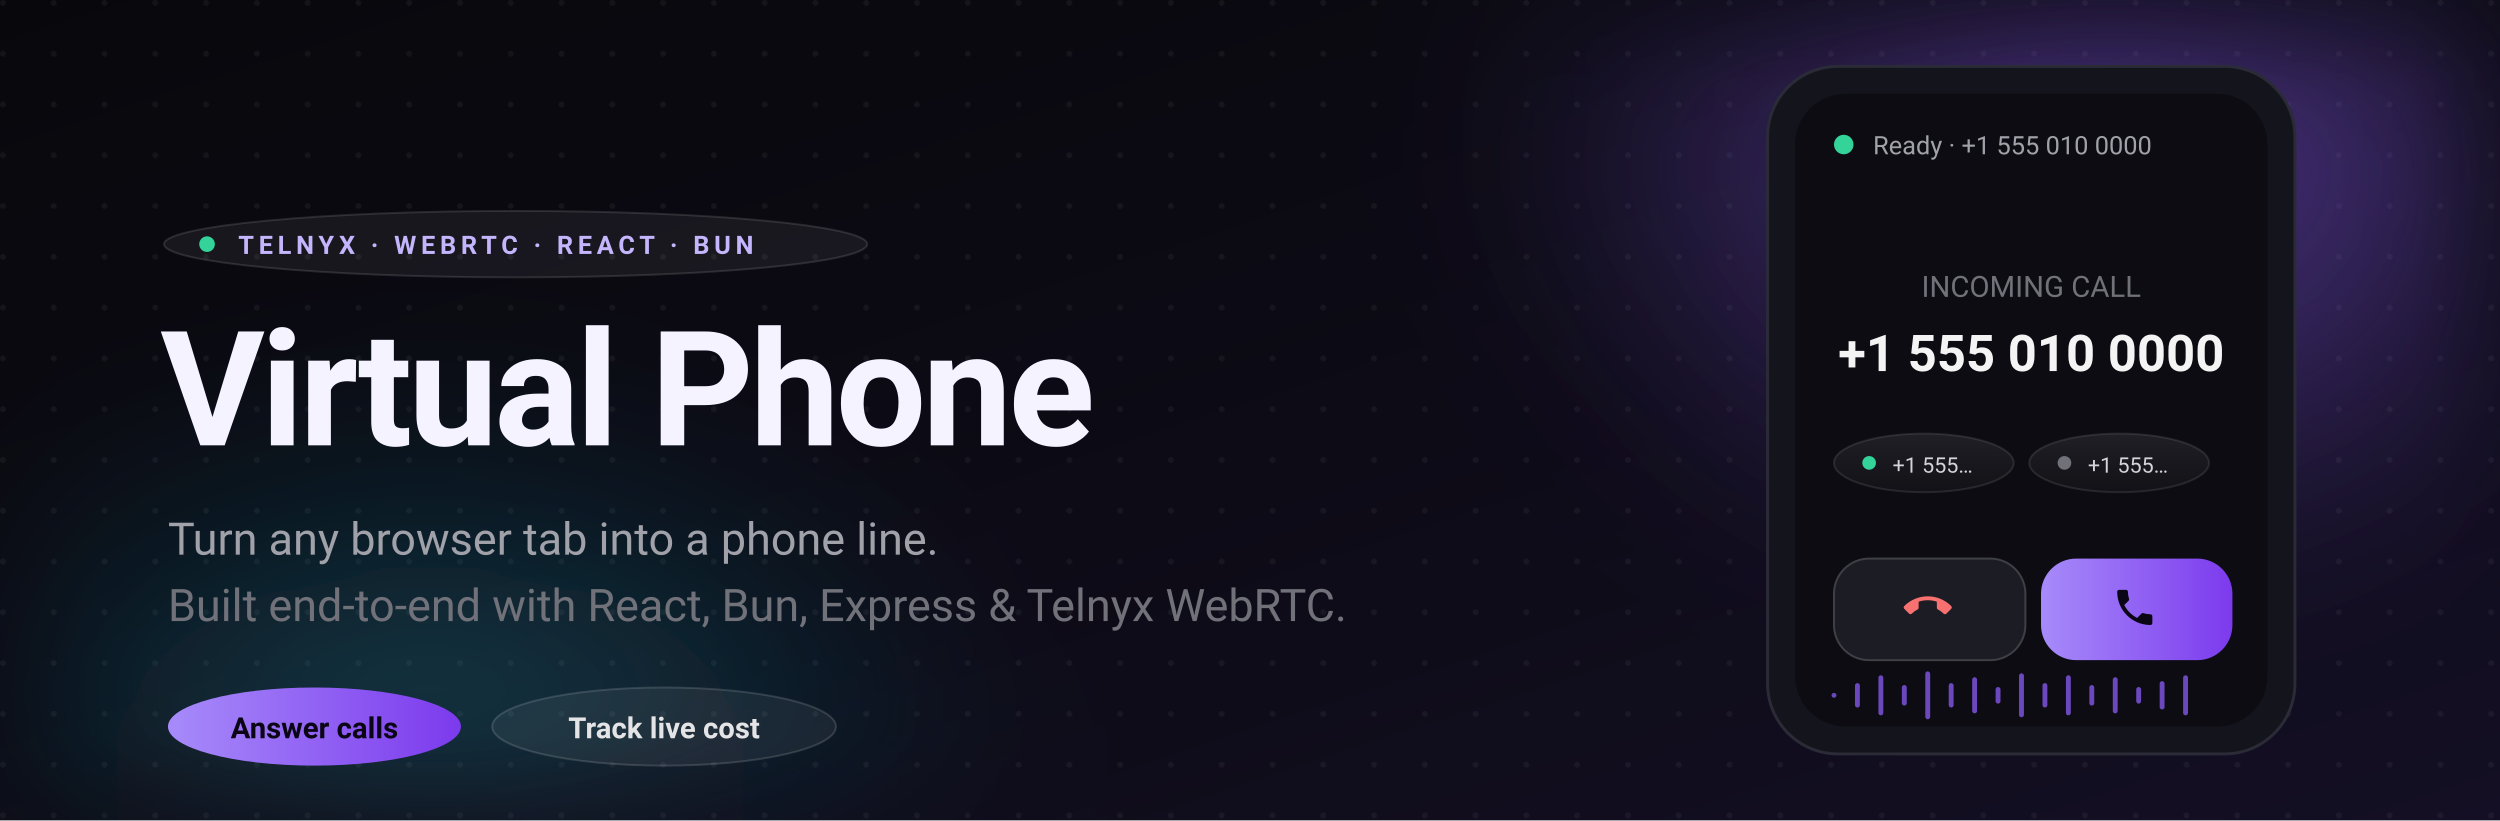
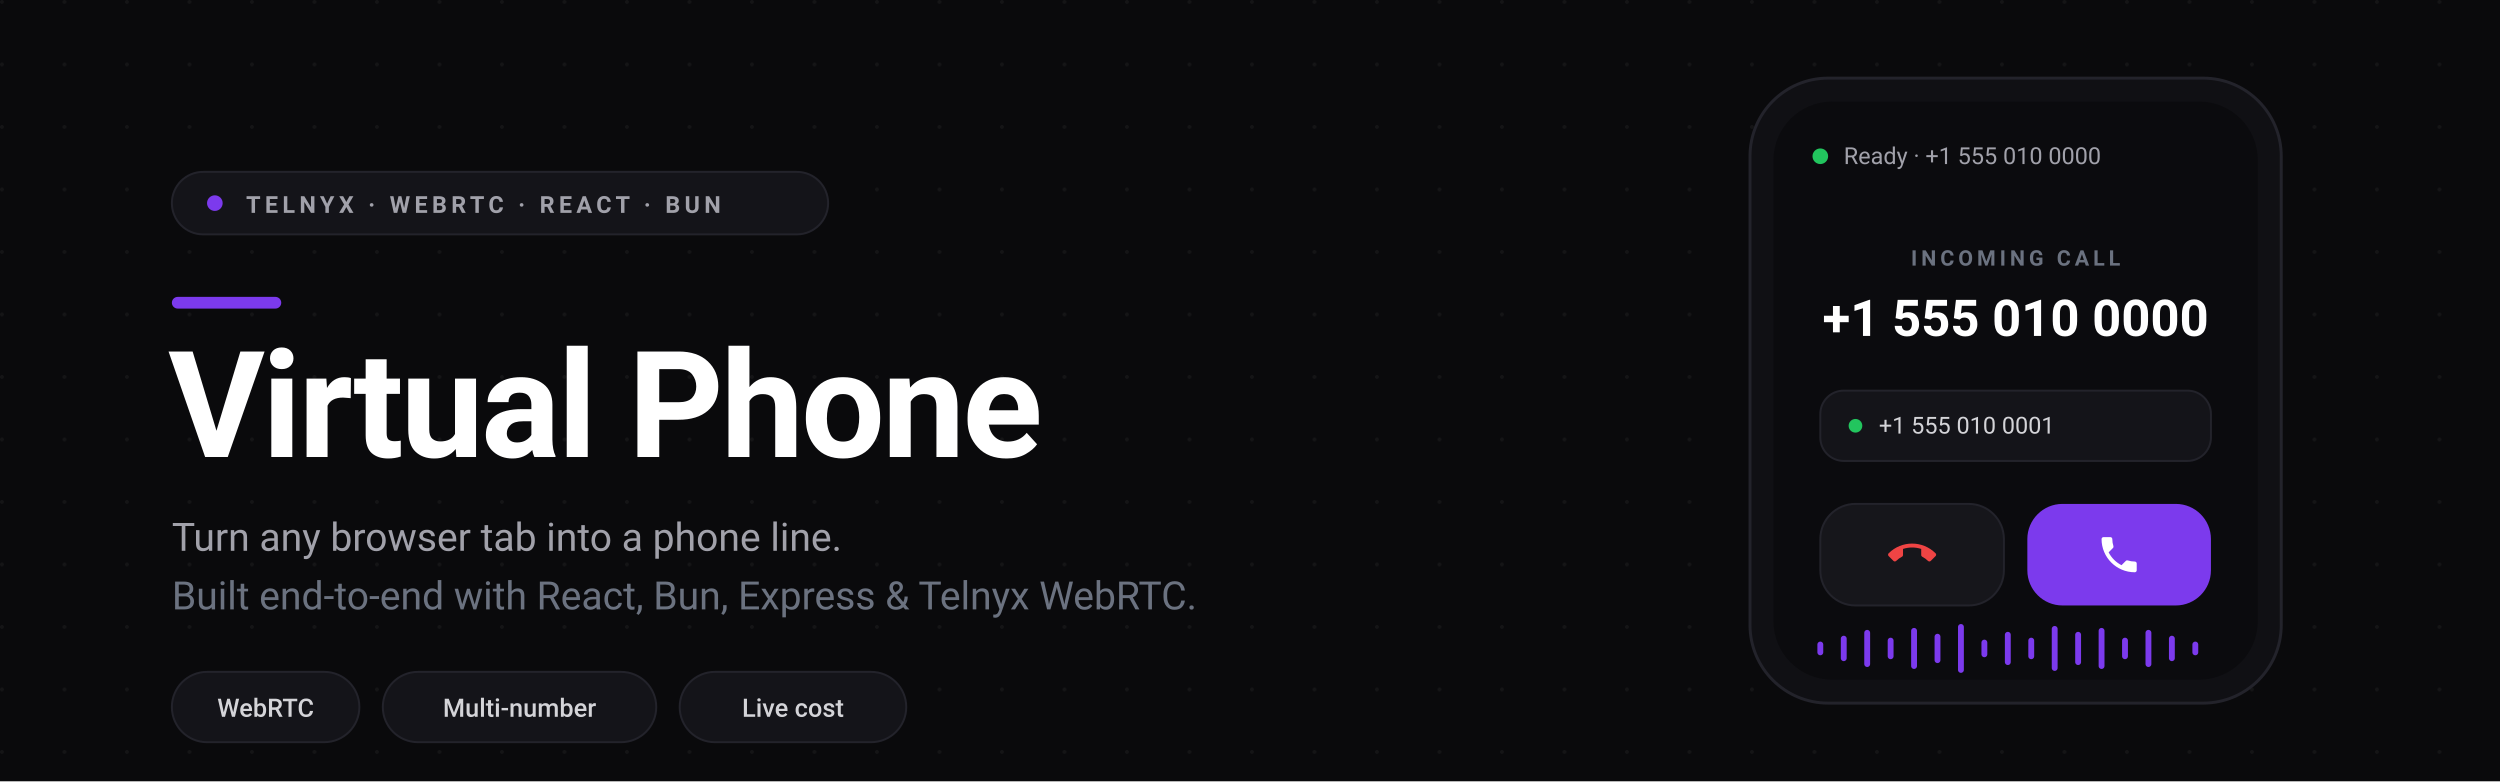
- <svg xmlns="http://www.w3.org/2000/svg" width="1280" height="420" viewBox="0 0 1280 420" role="img" aria-label="Virtual Phone — a browser softphone on Telnyx">
+ <svg xmlns="http://www.w3.org/2000/svg" width="1280" height="400" viewBox="0 0 1280 400" role="img" aria-label="Virtual Phone — a full-stack WebRTC softphone on Telnyx">
  <defs>
-     <linearGradient id="bg" x1="0" y1="0" x2="1" y2="1">
-       <stop offset="0" stop-color="#08080c" />
-       <stop offset="0.55" stop-color="#0d0b16" />
-       <stop offset="1" stop-color="#140f24" />
-     </linearGradient>
-     <radialGradient id="glowA" cx="0.5" cy="0.5" r="0.5">
-       <stop offset="0" stop-color="#8b5cf6" stop-opacity="0.55" />
-       <stop offset="1" stop-color="#8b5cf6" stop-opacity="0" />
-     </radialGradient>
-     <radialGradient id="glowB" cx="0.5" cy="0.5" r="0.5">
-       <stop offset="0" stop-color="#22d3ee" stop-opacity="0.28" />
-       <stop offset="1" stop-color="#22d3ee" stop-opacity="0" />
-     </radialGradient>
-     <linearGradient id="accent" x1="0" y1="0" x2="1" y2="0">
-       <stop offset="0" stop-color="#a78bfa" />
-       <stop offset="1" stop-color="#7c3aed" />
-     </linearGradient>
-     <linearGradient id="chip" x1="0" y1="0" x2="0" y2="1">
-       <stop offset="0" stop-color="#ffffff" stop-opacity="0.08" />
-       <stop offset="1" stop-color="#ffffff" stop-opacity="0.02" />
-     </linearGradient>
-     <pattern id="dots" width="26" height="26" patternUnits="userSpaceOnUse">
-       <circle cx="1.5" cy="1.5" r="1.5" fill="#ffffff" fill-opacity="0.05" />
+     <pattern id="dots" width="32" height="32" patternUnits="userSpaceOnUse">
+       <circle cx="1" cy="1" r="1" fill="#ffffff" fill-opacity="0.045" />
    </pattern>
-     <filter id="soft" x="-40%" y="-40%" width="180%" height="180%">
-       <feGaussianBlur stdDeviation="46" />
-     </filter>
  </defs>
-   <rect width="1280" height="420" fill="url(#bg)" />
-   <rect width="1280" height="420" fill="url(#dots)" />
-   <ellipse cx="1080" cy="70" rx="320" ry="240" fill="url(#glowA)" filter="url(#soft)" />
-   <ellipse cx="220" cy="400" rx="300" ry="200" fill="url(#glowB)" filter="url(#soft)" />
+   <rect width="1280" height="400" fill="#0a0a0c" />
+   <rect width="1280" height="400" fill="url(#dots)" />
  <g font-family="-apple-system, 'Segoe UI', Roboto, Helvetica, Arial, sans-serif">
-     <g transform="translate(84, 108)">
-       <rect x="0" y="0" rx="999" width="360" height="34" fill="#ffffff" fill-opacity="0.06" stroke="#ffffff" stroke-opacity="0.12" />
-       <circle cx="22" cy="17" r="4" fill="#34d399" />
-       <text x="38" y="22" font-size="13" letter-spacing="2.4" fill="#c4b5fd" font-weight="600">TELNYX · WEBRTC · REACT · BUN</text>
-     </g>
-     <text x="82" y="228" font-size="82" font-weight="700" fill="#f5f3ff" letter-spacing="-2">Virtual Phone</text>
-     <text x="86" y="284" font-size="23" fill="#a1a1aa">Turn any browser tab into a phone line.</text>
-     <text x="86" y="318" font-size="23" fill="#71717a">Built end-to-end with React, Bun, Express &amp; Telnyx WebRTC.</text>
-     <g transform="translate(86, 352)">
-       <rect width="150" height="40" rx="999" fill="url(#accent)" />
-       <text x="75" y="26" font-size="15" font-weight="600" fill="#0b0616" text-anchor="middle">Answer calls</text>
-       <rect x="166" width="176" height="40" rx="999" fill="#ffffff" fill-opacity="0.06" stroke="#ffffff" stroke-opacity="0.14" />
-       <text x="254" y="26" font-size="15" font-weight="600" fill="#e4e4e7" text-anchor="middle">Track live cost</text>
+     <rect x="88" y="88" width="336" height="32" rx="16" fill="#141419" stroke="#23232b" />
+     <circle cx="110" cy="104" r="4" fill="#7c3aed" />
+     <text x="126" y="109" font-size="12" font-weight="600" letter-spacing="2.2" fill="#a1a1aa">TELNYX · WEBRTC · REACT · BUN</text>
+     <rect x="88" y="152" width="56" height="6" rx="3" fill="#7c3aed" />
+     <text x="86" y="234" font-size="76" font-weight="700" letter-spacing="-1.5" fill="#ffffff">Virtual Phone</text>
+     <text x="88" y="282" font-size="20" fill="#a1a1aa">Turn any browser tab into a phone line.</text>
+     <text x="88" y="312" font-size="20" fill="#6b7280">Built end-to-end with React, Bun, Express &amp; Telnyx WebRTC.</text>
+     <g>
+       <rect x="88" y="344" width="96" height="36" rx="18" fill="#141419" stroke="#23232b" />
+       <text x="136" y="367" font-size="13" font-weight="500" fill="#d4d4d8" text-anchor="middle">WebRTC</text>
+       <rect x="196" y="344" width="140" height="36" rx="18" fill="#141419" stroke="#23232b" />
+       <text x="266" y="367" font-size="13" font-weight="500" fill="#d4d4d8" text-anchor="middle">Multi-number</text>
+       <rect x="348" y="344" width="116" height="36" rx="18" fill="#141419" stroke="#23232b" />
+       <text x="406" y="367" font-size="13" font-weight="500" fill="#d4d4d8" text-anchor="middle">Live cost</text>
    </g>
  </g>
-   <g transform="translate(905, 34)">
-     <rect x="0" y="0" width="270" height="352" rx="36" fill="#14141c" stroke="#2b2b38" stroke-width="1.5" />
-     <rect x="14" y="14" width="242" height="324" rx="26" fill="#0c0c12" />
-     <g transform="translate(34, 40)">
-       <circle cx="5" cy="0" r="5" fill="#34d399" />
-       <text x="20" y="5" font-size="13" fill="#a1a1aa" font-family="-apple-system, 'Segoe UI', Roboto, sans-serif">Ready · +1 555 010 0000</text>
-     </g>
-     <text x="135" y="118" font-size="15" fill="#71717a" text-anchor="middle" font-family="-apple-system, 'Segoe UI', Roboto, sans-serif">INCOMING CALL</text>
-     <text x="135" y="156" font-size="26" font-weight="700" fill="#f4f4f5" text-anchor="middle" font-family="-apple-system, 'Segoe UI', Roboto, sans-serif">+1 555 010 0000</text>
-     <g font-family="-apple-system, 'Segoe UI', Roboto, sans-serif">
-       <rect x="34" y="188" width="92" height="30" rx="999" fill="url(#chip)" stroke="#ffffff" stroke-opacity="0.1" />
-       <circle cx="52" cy="203" r="3.5" fill="#34d399" />
-       <text x="64" y="208" font-size="11" fill="#d4d4d8">+1 555…</text>
-       <rect x="134" y="188" width="92" height="30" rx="999" fill="url(#chip)" stroke="#ffffff" stroke-opacity="0.1" />
-       <circle cx="152" cy="203" r="3.5" fill="#71717a" />
-       <text x="164" y="208" font-size="11" fill="#d4d4d8">+1 555…</text>
-     </g>
-     <g>
-       <rect x="34" y="252" width="98" height="52" rx="18" fill="#1c1c24" stroke="#3f3f46" />
-       <g transform="translate(70, 265) rotate(135 12 12)" fill="#f87171">
+   <g transform="translate(896,40)">
+     <rect width="272" height="320" rx="40" fill="#101014" stroke="#23232b" stroke-width="1.5" />
+     <rect x="12" y="12" width="248" height="296" rx="30" fill="#0b0b0e" />
+     <g font-family="-apple-system, 'Segoe UI', Roboto, Helvetica, Arial, sans-serif">
+       <circle cx="36" cy="40" r="4" fill="#22c55e" />
+       <text x="48" y="44" font-size="12" fill="#a1a1aa">Ready · +1 555 010 0000</text>
+       <text x="136" y="96" font-size="11" font-weight="600" letter-spacing="2" fill="#6b7280" text-anchor="middle">INCOMING CALL</text>
+       <text x="136" y="132" font-size="26" font-weight="700" fill="#ffffff" text-anchor="middle">+1 555 010 0000</text>
+       <rect x="36" y="160" width="200" height="36" rx="12" fill="#141419" stroke="#23232b" />
+       <circle cx="54" cy="178" r="3.5" fill="#22c55e" />
+       <text x="66" y="182" font-size="12" fill="#d4d4d8">+1 555 010 0001</text>
+       <rect x="36" y="218" width="94" height="52" rx="18" fill="#16161b" stroke="#23232b" />
+       <g transform="translate(71,232) rotate(135 12 12)" fill="#ef4444">
        <path d="M6.62 10.79c1.44 2.83 3.76 5.14 6.59 6.59l2.2-2.2c.27-.27.67-.36 1.02-.24 1.12.37 2.33.57 3.57.57.55 0 1 .45 1 1V20c0 .55-.45 1-1 1-9.39 0-17-7.61-17-17 0-.55.45-1 1-1h3.5c.55 0 1 .45 1 1 0 1.25.2 2.45.57 3.57.11.35.03.74-.25 1.02l-2.2 2.2z" />
      </g>
-       <rect x="140" y="252" width="98" height="52" rx="18" fill="url(#accent)" />
-       <g transform="translate(176, 265)" fill="#0b0616">
+       <rect x="142" y="218" width="94" height="52" rx="18" fill="#7c3aed" />
+       <g transform="translate(177,232)" fill="#ffffff">
        <path d="M6.62 10.79c1.44 2.83 3.76 5.14 6.59 6.59l2.2-2.2c.27-.27.67-.36 1.02-.24 1.12.37 2.33.57 3.57.57.55 0 1 .45 1 1V20c0 .55-.45 1-1 1-9.39 0-17-7.61-17-17 0-.55.45-1 1-1h3.5c.55 0 1 .45 1 1 0 1.25.2 2.45.57 3.57.11.35.03.74-.25 1.02l-2.2 2.2z" />
      </g>
-     </g>
-     <g transform="translate(34, 316)" stroke="#8b5cf6" stroke-width="2.5" stroke-linecap="round" opacity="0.75">
-       <line x1="0" y1="6" x2="0" y2="6" />
-       <line x1="12" y1="1" x2="12" y2="11" />
-       <line x1="24" y1="-3" x2="24" y2="15" />
-       <line x1="36" y1="2" x2="36" y2="10" />
-       <line x1="48" y1="-5" x2="48" y2="17" />
-       <line x1="60" y1="1" x2="60" y2="11" />
-       <line x1="72" y1="-2" x2="72" y2="14" />
-       <line x1="84" y1="3" x2="84" y2="9" />
-       <line x1="96" y1="-4" x2="96" y2="16" />
-       <line x1="108" y1="1" x2="108" y2="11" />
-       <line x1="120" y1="-3" x2="120" y2="15" />
-       <line x1="132" y1="2" x2="132" y2="10" />
-       <line x1="144" y1="-2" x2="144" y2="14" />
-       <line x1="156" y1="3" x2="156" y2="9" />
-       <line x1="168" y1="0" x2="168" y2="12" />
-       <line x1="180" y1="-3" x2="180" y2="15" />
+       <g transform="translate(36,292)" stroke="#7c3aed" stroke-width="3" stroke-linecap="round">
+         <line x1="0" y1="-2" x2="0" y2="2" />
+         <line x1="12" y1="-5" x2="12" y2="5" />
+         <line x1="24" y1="-8" x2="24" y2="8" />
+         <line x1="36" y1="-4" x2="36" y2="4" />
+         <line x1="48" y1="-9" x2="48" y2="9" />
+         <line x1="60" y1="-6" x2="60" y2="6" />
+         <line x1="72" y1="-11" x2="72" y2="11" />
+         <line x1="84" y1="-3" x2="84" y2="3" />
+         <line x1="96" y1="-7" x2="96" y2="7" />
+         <line x1="108" y1="-4" x2="108" y2="4" />
+         <line x1="120" y1="-10" x2="120" y2="10" />
+         <line x1="132" y1="-7" x2="132" y2="7" />
+         <line x1="144" y1="-9" x2="144" y2="9" />
+         <line x1="156" y1="-4" x2="156" y2="4" />
+         <line x1="168" y1="-8" x2="168" y2="8" />
+         <line x1="180" y1="-5" x2="180" y2="5" />
+         <line x1="192" y1="-2" x2="192" y2="2" />
+       </g>
    </g>
  </g>
</svg>
